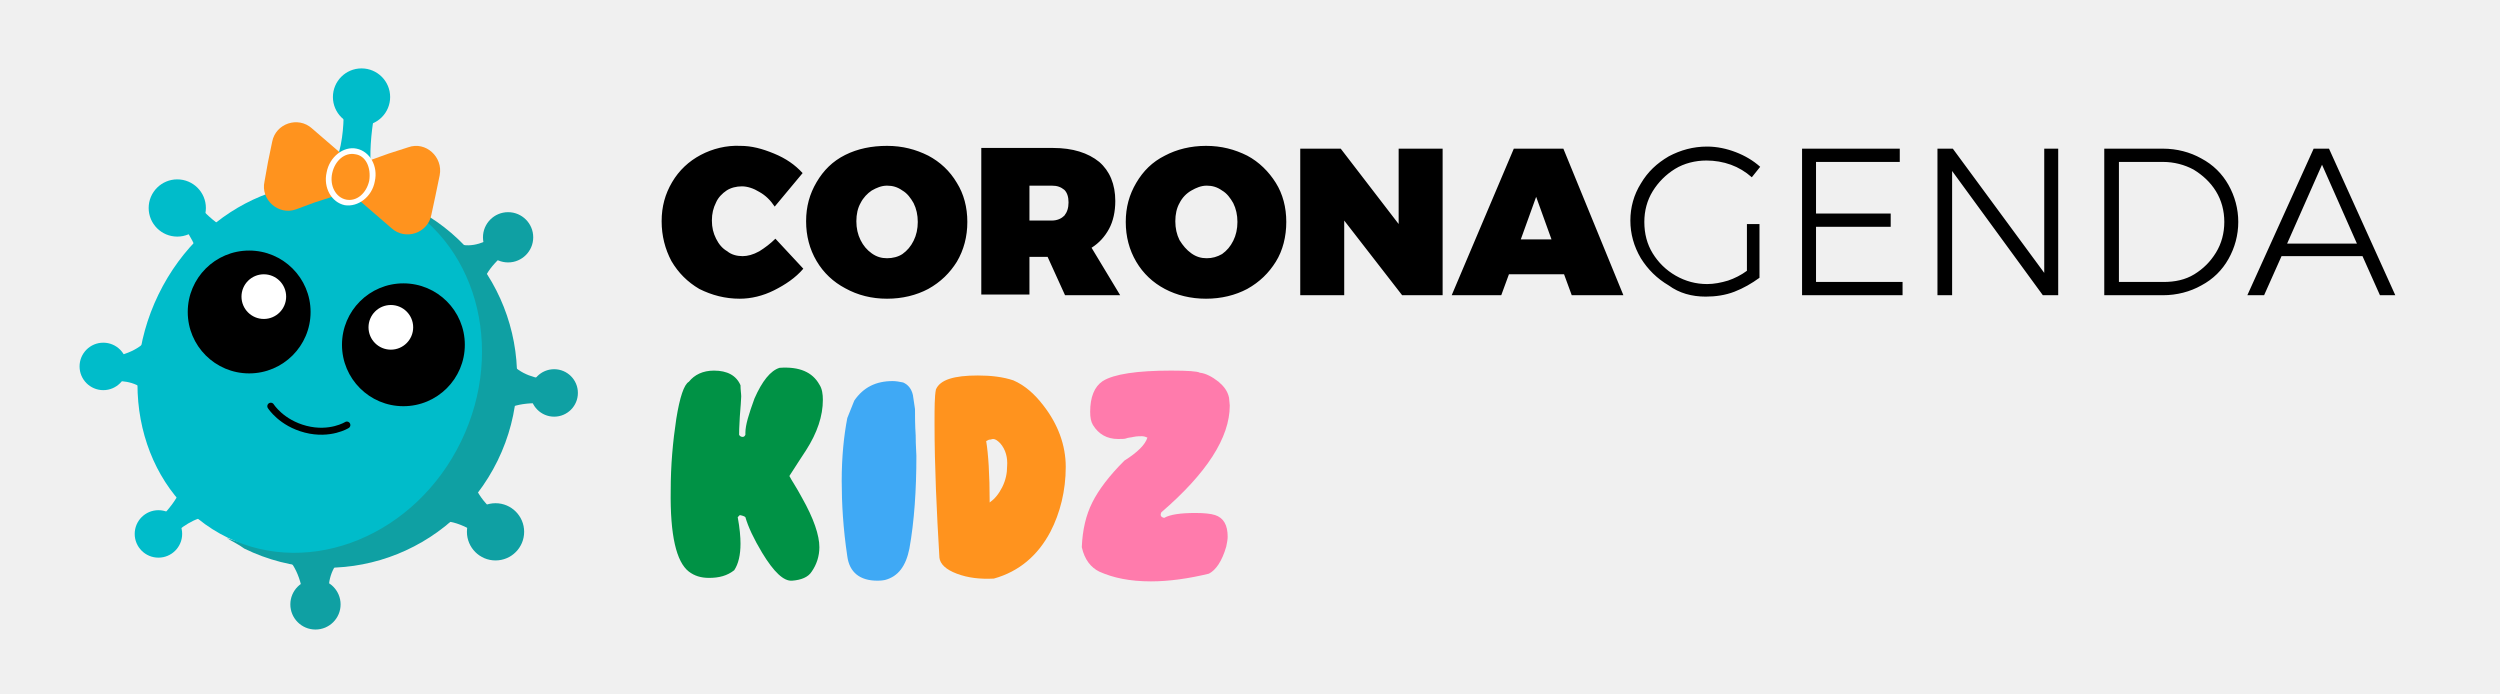
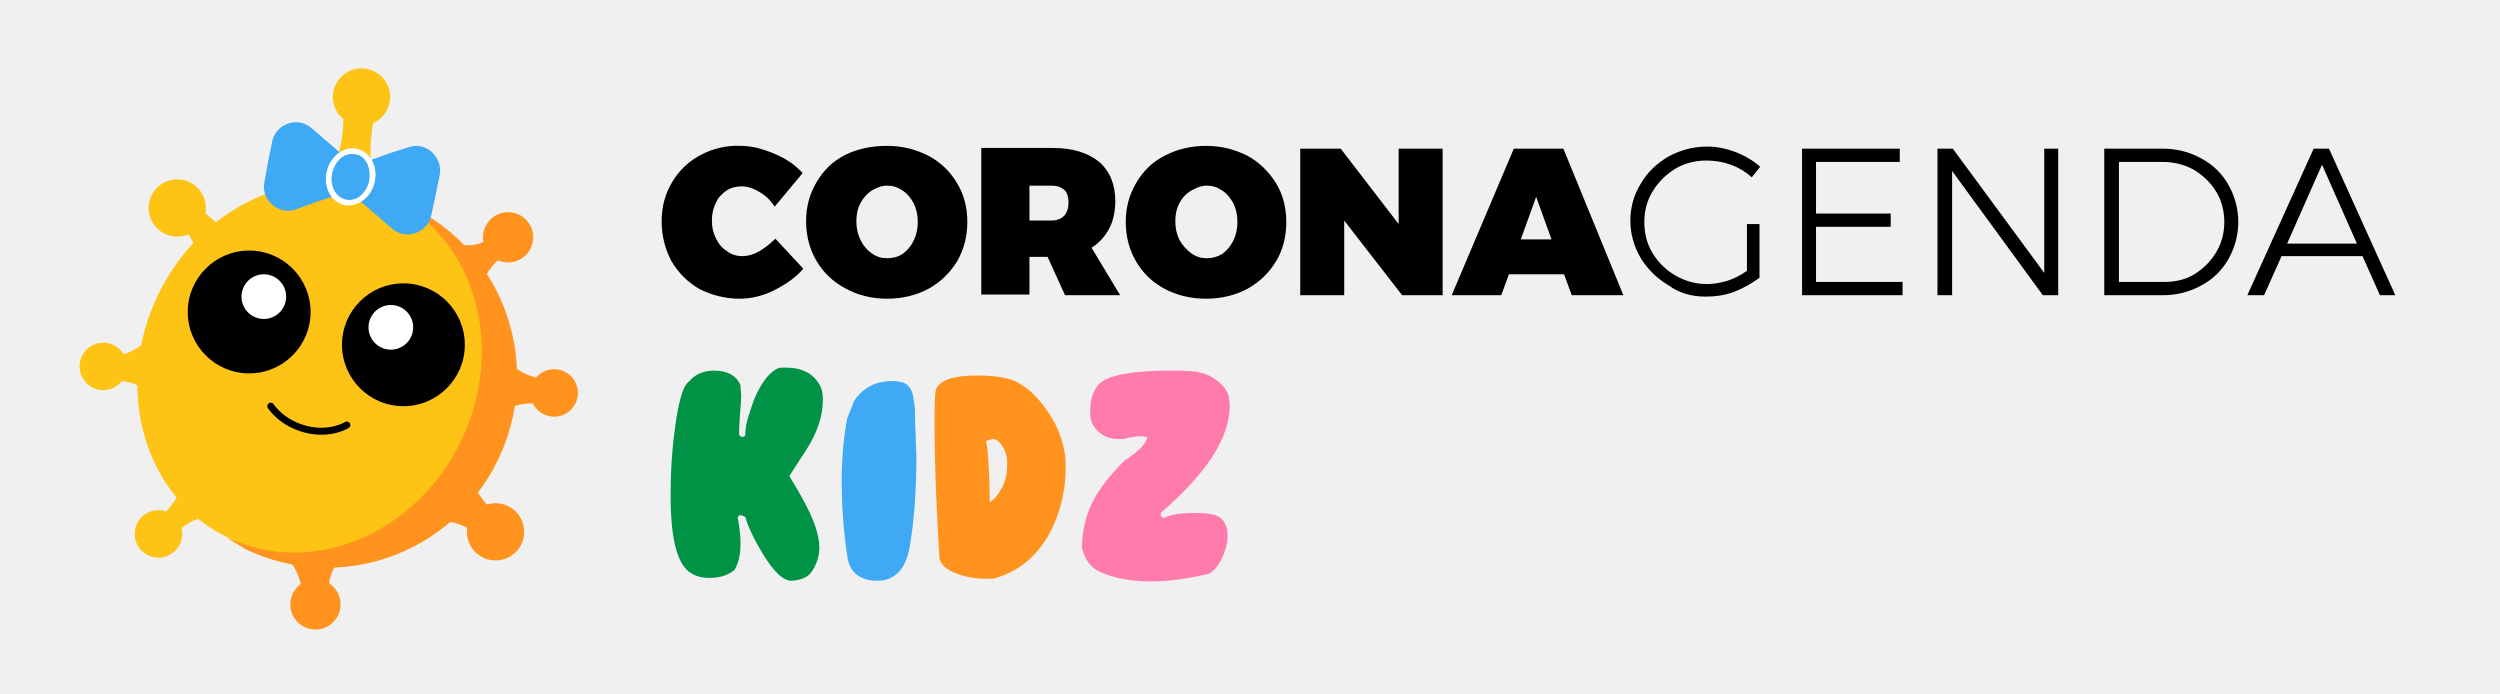
<svg xmlns="http://www.w3.org/2000/svg" version="1.1" id="Calque_1" x="0px" y="0px" viewBox="0 0 358.2 99.4" style="enable-background:new 0 0 358.2 99.4;" xml:space="preserve">
  <style type="text/css">
- 	.st0{fill:#0FA0A3;}
- 	.st1{fill:#00BCCA;}
- 	.st2{fill:#FFFFFF;}
- 	.st3{opacity:0.65;enable-background:new    ;}
- 	.st4{fill:#F42716;}
- 	.st5{fill:#F7E714;}
- 	.st6{opacity:0.19;}
- 	.st7{fill:#EF5EAD;}
- 	.st8{fill:#009245;}
- 	.st9{fill:#3FA9F5;}
- 	.st10{fill:#FF931E;}
- 	.st11{fill:#FF7BAC;}
- 	.st12{fill:none;stroke:#000000;stroke-linecap:round;stroke-miterlimit:10;}
- 	.st13{fill:#F7E714;stroke:#FFFFFF;stroke-width:4;stroke-miterlimit:10;}
+ 	.st0{fill:#FF931E;}
+ 	.st1{fill:#009245;}
+ 	.st2{fill:#3FA9F5;}
+ 	.st3{fill:#FF7BAC;}
+ 	.st4{fill:#FDC315;}
+ 	.st5{fill:#FFFFFF;}
+ 	.st6{fill:none;stroke:#000000;stroke-linecap:round;stroke-miterlimit:10;}
</style>
  <ellipse class="st0" cx="46.4" cy="54" rx="25" ry="26.5" />
  <g id="Group-2_1_" transform="translate(52.09919, 9)">
-     <path id="CORONAGENDA_1_" d="M53.9,33.8c1.6,0,3.3-0.4,4.9-1.2s3.1-1.8,4.2-3.1l0,0l-4-4.3c-0.7,0.7-1.5,1.3-2.3,1.8   c-0.9,0.5-1.7,0.7-2.4,0.7c-0.8,0-1.6-0.2-2.2-0.7c-0.7-0.4-1.2-1-1.6-1.8c-0.4-0.8-0.6-1.6-0.6-2.6s0.2-1.8,0.6-2.6   c0.3-0.7,0.9-1.3,1.5-1.7c0.6-0.4,1.4-0.6,2.2-0.6c0.8,0,1.7,0.3,2.5,0.8c0.9,0.5,1.6,1.2,2.2,2.1l0,0l4-4.8   c-1.1-1.2-2.4-2.1-4.1-2.8s-3.2-1.1-4.8-1.1c-2-0.1-4,0.4-5.7,1.3s-3.1,2.2-4.1,3.9s-1.5,3.5-1.5,5.6s0.5,4,1.4,5.7   c1,1.7,2.3,3,4,4C49.9,33.3,51.8,33.8,53.9,33.8z M75,33.8c2.2,0,4.2-0.5,5.9-1.4c1.8-1,3.1-2.3,4.1-3.9c1-1.7,1.5-3.6,1.5-5.7   s-0.5-4-1.5-5.6c-1-1.7-2.4-3-4.1-3.9c-1.8-0.9-3.7-1.4-5.9-1.4c-2.2,0-4.2,0.4-6,1.3c-1.8,0.9-3.1,2.2-4.1,3.9   c-1,1.7-1.5,3.5-1.5,5.6s0.5,4,1.5,5.7c1,1.7,2.4,3,4.1,3.9C70.8,33.3,72.8,33.8,75,33.8z M75,28c-0.8,0-1.5-0.2-2.2-0.7   c-0.7-0.5-1.2-1.1-1.6-1.9s-0.6-1.7-0.6-2.7s0.2-1.9,0.6-2.6c0.4-0.8,1-1.4,1.6-1.8c0.7-0.4,1.4-0.7,2.2-0.7c0.8,0,1.5,0.2,2.2,0.7   c0.7,0.4,1.2,1.1,1.6,1.8c0.4,0.8,0.6,1.7,0.6,2.7s-0.2,1.9-0.6,2.7c-0.4,0.8-0.9,1.4-1.6,1.9C76.6,27.8,75.8,28,75,28z M95.4,33.3   v-5.5H98l2.5,5.5h7.9l-4.1-6.8c1.1-0.7,1.9-1.6,2.5-2.7s0.9-2.5,0.9-4c0-2.4-0.8-4.3-2.3-5.6c-1.6-1.3-3.8-2-6.6-2l0,0H88.5v21h6.9   V33.3z M98.6,22.6h-3.2v-5h3.2c0.8,0,1.3,0.2,1.8,0.6c0.4,0.4,0.6,1,0.6,1.8c0,0.8-0.2,1.4-0.6,1.9C100,22.3,99.4,22.6,98.6,22.6   L98.6,22.6z M120.7,33.8c2.2,0,4.2-0.5,5.9-1.4c1.8-1,3.1-2.3,4.1-3.9s1.5-3.6,1.5-5.7s-0.5-4-1.5-5.6s-2.4-3-4.1-3.9   c-1.8-0.9-3.7-1.4-5.9-1.4c-2.2,0-4.2,0.5-5.9,1.4c-1.8,0.9-3.1,2.2-4.1,3.9s-1.5,3.5-1.5,5.6s0.5,4,1.5,5.7s2.4,3,4.1,3.9   C116.5,33.3,118.5,33.8,120.7,33.8z M120.8,28c-0.8,0-1.5-0.2-2.2-0.7s-1.2-1.1-1.7-1.9c-0.4-0.8-0.6-1.7-0.6-2.7s0.2-1.9,0.6-2.6   c0.4-0.8,1-1.4,1.7-1.8c0.7-0.4,1.4-0.7,2.2-0.7c0.8,0,1.5,0.2,2.2,0.7c0.7,0.4,1.2,1.1,1.6,1.8c0.4,0.8,0.6,1.7,0.6,2.7   s-0.2,1.9-0.6,2.7c-0.4,0.8-0.9,1.4-1.6,1.9C122.3,27.8,121.6,28,120.8,28z M140.5,33.3V22.6l8.3,10.7h5.8v-21h-6.3v10.8L140,12.3   h-5.8v21H140.5z M163,33.3l1.1-3h7.9l1.1,3h7.4l-8.6-21h-7.1l-8.9,21H163z M170.2,25.3h-4.4l2.2-6.1L170.2,25.3z M192.3,33.5   c1.4,0,2.8-0.2,4.1-0.7s2.5-1.2,3.6-2l0,0v-7.7h-1.8v6.7c-0.8,0.6-1.8,1.1-2.7,1.4c-1,0.3-2,0.5-3,0.5c-1.6,0-3.1-0.4-4.5-1.2   c-1.4-0.8-2.5-1.9-3.3-3.2c-0.8-1.3-1.2-2.8-1.2-4.5c0-1.6,0.4-3.1,1.2-4.4c0.8-1.3,1.9-2.4,3.2-3.2s2.9-1.2,4.5-1.2   c1.2,0,2.4,0.2,3.5,0.6c1.1,0.4,2.1,1,3,1.8l0,0l1.2-1.5c-1-0.9-2.2-1.6-3.5-2.1s-2.7-0.8-4.1-0.8c-2,0-3.8,0.5-5.5,1.4   c-1.7,1-3,2.2-4,3.9c-1,1.6-1.5,3.4-1.5,5.3s0.5,3.7,1.5,5.4c1,1.6,2.3,2.9,4,3.9C188.5,33,190.3,33.5,192.3,33.5z M220.5,33.3   v-1.9h-12.4v-7.9h10.7v-1.9h-10.7v-7.4h12v-1.9h-14v21H220.5z M227.6,33.3V15.5l13,17.8h2.2v-21h-2v17.8l-13.1-17.8h-2.2v21H227.6z    M257.8,33.3c2,0,3.9-0.5,5.5-1.4c1.7-0.9,3-2.2,3.9-3.8s1.4-3.4,1.4-5.3s-0.5-3.7-1.4-5.3s-2.2-2.9-3.9-3.8   c-1.6-0.9-3.5-1.4-5.5-1.4l0,0h-8.4v21H257.8z M257.9,31.4h-6.4V14.2h6.3c1.6,0,3.1,0.4,4.4,1.1c1.3,0.8,2.4,1.8,3.2,3.1   c0.8,1.3,1.2,2.8,1.2,4.4s-0.4,3.1-1.2,4.4c-0.8,1.3-1.8,2.3-3.1,3.1C261,31.1,259.5,31.4,257.9,31.4L257.9,31.4z M272.3,33.3   l2.5-5.6h11.6l2.5,5.6h2.2l-9.5-21h-2.2l-9.5,21H272.3z M285.6,25.9h-10l5-11.3L285.6,25.9z" />
+     <path id="CORONAGENDA_1_" d="M53.9,33.8c1.6,0,3.3-0.4,4.9-1.2s3.1-1.8,4.2-3.1l0,0l-4-4.3c-0.7,0.7-1.5,1.3-2.3,1.8   c-0.9,0.5-1.7,0.7-2.4,0.7c-0.8,0-1.6-0.2-2.2-0.7c-0.7-0.4-1.2-1-1.6-1.8c-0.4-0.8-0.6-1.6-0.6-2.6s0.2-1.8,0.6-2.6   c0.3-0.7,0.9-1.3,1.5-1.7c0.6-0.4,1.4-0.6,2.2-0.6s1.7,0.3,2.5,0.8c0.9,0.5,1.6,1.2,2.2,2.1l0,0l4-4.8c-1.1-1.2-2.4-2.1-4.1-2.8   s-3.2-1.1-4.8-1.1c-2-0.1-4,0.4-5.7,1.3s-3.1,2.2-4.1,3.9s-1.5,3.5-1.5,5.6s0.5,4,1.4,5.7c1,1.7,2.3,3,4,4   C49.9,33.3,51.8,33.8,53.9,33.8z M75,33.8c2.2,0,4.2-0.5,5.9-1.4c1.8-1,3.1-2.3,4.1-3.9c1-1.7,1.5-3.6,1.5-5.7s-0.5-4-1.5-5.6   c-1-1.7-2.4-3-4.1-3.9c-1.8-0.9-3.7-1.4-5.9-1.4c-2.2,0-4.2,0.4-6,1.3c-1.8,0.9-3.1,2.2-4.1,3.9s-1.5,3.5-1.5,5.6s0.5,4,1.5,5.7   s2.4,3,4.1,3.9C70.8,33.3,72.8,33.8,75,33.8z M75,28c-0.8,0-1.5-0.2-2.2-0.7s-1.2-1.1-1.6-1.9s-0.6-1.7-0.6-2.7s0.2-1.9,0.6-2.6   c0.4-0.8,1-1.4,1.6-1.8c0.7-0.4,1.4-0.7,2.2-0.7c0.8,0,1.5,0.2,2.2,0.7c0.7,0.4,1.2,1.1,1.6,1.8c0.4,0.8,0.6,1.7,0.6,2.7   s-0.2,1.9-0.6,2.7c-0.4,0.8-0.9,1.4-1.6,1.9C76.6,27.8,75.8,28,75,28z M95.4,33.3v-5.5H98l2.5,5.5h7.9l-4.1-6.8   c1.1-0.7,1.9-1.6,2.5-2.7s0.9-2.5,0.9-4c0-2.4-0.8-4.3-2.3-5.6c-1.6-1.3-3.8-2-6.6-2l0,0H88.5v21h6.9V33.3z M98.6,22.6h-3.2v-5h3.2   c0.8,0,1.3,0.2,1.8,0.6c0.4,0.4,0.6,1,0.6,1.8s-0.2,1.4-0.6,1.9C100,22.3,99.4,22.6,98.6,22.6L98.6,22.6z M120.7,33.8   c2.2,0,4.2-0.5,5.9-1.4c1.8-1,3.1-2.3,4.1-3.9s1.5-3.6,1.5-5.7s-0.5-4-1.5-5.6s-2.4-3-4.1-3.9c-1.8-0.9-3.7-1.4-5.9-1.4   c-2.2,0-4.2,0.5-5.9,1.4c-1.8,0.9-3.1,2.2-4.1,3.9s-1.5,3.5-1.5,5.6s0.5,4,1.5,5.7s2.4,3,4.1,3.9C116.5,33.3,118.5,33.8,120.7,33.8   z M120.8,28c-0.8,0-1.5-0.2-2.2-0.7s-1.2-1.1-1.7-1.9c-0.4-0.8-0.6-1.7-0.6-2.7s0.2-1.9,0.6-2.6c0.4-0.8,1-1.4,1.7-1.8   s1.4-0.7,2.2-0.7c0.8,0,1.5,0.2,2.2,0.7c0.7,0.4,1.2,1.1,1.6,1.8c0.4,0.8,0.6,1.7,0.6,2.7s-0.2,1.9-0.6,2.7   c-0.4,0.8-0.9,1.4-1.6,1.9C122.3,27.8,121.6,28,120.8,28z M140.5,33.3V22.6l8.3,10.7h5.8v-21h-6.3v10.8L140,12.3h-5.8v21H140.5z    M163,33.3l1.1-3h7.9l1.1,3h7.4l-8.6-21h-7.1l-8.9,21H163z M170.2,25.3h-4.4l2.2-6.1L170.2,25.3z M192.3,33.5   c1.4,0,2.8-0.2,4.1-0.7s2.5-1.2,3.6-2l0,0v-7.7h-1.8v6.7c-0.8,0.6-1.8,1.1-2.7,1.4c-1,0.3-2,0.5-3,0.5c-1.6,0-3.1-0.4-4.5-1.2   c-1.4-0.8-2.5-1.9-3.3-3.2c-0.8-1.3-1.2-2.8-1.2-4.5c0-1.6,0.4-3.1,1.2-4.4s1.9-2.4,3.2-3.2s2.9-1.2,4.5-1.2c1.2,0,2.4,0.2,3.5,0.6   c1.1,0.4,2.1,1,3,1.8l0,0l1.2-1.5c-1-0.9-2.2-1.6-3.5-2.1s-2.7-0.8-4.1-0.8c-2,0-3.8,0.5-5.5,1.4c-1.7,1-3,2.2-4,3.9   c-1,1.6-1.5,3.4-1.5,5.3s0.5,3.7,1.5,5.4c1,1.6,2.3,2.9,4,3.9C188.5,33,190.3,33.5,192.3,33.5z M220.5,33.3v-1.9h-12.4v-7.9h10.7   v-1.9h-10.7v-7.4h12v-1.9h-14v21C206.1,33.3,220.5,33.3,220.5,33.3z M227.6,33.3V15.5l13,17.8h2.2v-21h-2v17.8l-13.1-17.8h-2.2v21   H227.6z M257.8,33.3c2,0,3.9-0.5,5.5-1.4c1.7-0.9,3-2.2,3.9-3.8s1.4-3.4,1.4-5.3s-0.5-3.7-1.4-5.3s-2.2-2.9-3.9-3.8   c-1.6-0.9-3.5-1.4-5.5-1.4l0,0h-8.4v21H257.8z M257.9,31.4h-6.4V14.2h6.3c1.6,0,3.1,0.4,4.4,1.1c1.3,0.8,2.4,1.8,3.2,3.1   c0.8,1.3,1.2,2.8,1.2,4.4s-0.4,3.1-1.2,4.4c-0.8,1.3-1.8,2.3-3.1,3.1C261,31.1,259.5,31.4,257.9,31.4L257.9,31.4z M272.3,33.3   l2.5-5.6h11.6l2.5,5.6h2.2l-9.5-21h-2.2l-9.5,21H272.3z M285.6,25.9h-10l5-11.3L285.6,25.9z" />
  </g>
-   <path class="st8" d="M98.7,54.7L98.7,54.7c0.8-1,2-1.6,3.6-1.6c1.9,0,3.2,0.7,3.8,2.1c0,0.7,0.1,1.2,0.1,1.6c0,0.5-0.1,1.5-0.2,2.9  c-0.1,1.5-0.1,2.3-0.1,2.6c0.1,0.2,0.3,0.3,0.5,0.3c0.2,0,0.3-0.1,0.4-0.3c0,0,0-0.1,0-0.3c0-1.1,0.5-2.7,1.3-4.9  c1.1-2.5,2.3-4,3.6-4.4c2.8-0.2,4.7,0.6,5.7,2.4c0.4,0.6,0.5,1.4,0.5,2.2c0,2.3-0.8,4.7-2.4,7.2c-0.5,0.8-1.4,2.1-2.4,3.7  c0.3,0.6,1,1.6,1.8,3.1c1.7,3,2.5,5.4,2.5,7.1c0,1.3-0.4,2.5-1.1,3.5c-0.5,0.8-1.5,1.2-2.8,1.3c-1.2,0.1-2.6-1.2-4.3-4  c-1.2-2-2-3.7-2.4-5.1c-0.1-0.1-0.3-0.2-0.8-0.3l-0.3,0.3c0.3,1.6,0.4,2.9,0.4,3.8c0,1.6-0.3,2.9-0.9,3.8c-1,0.8-2.2,1.1-3.6,1.1  c-1.2,0-2.1-0.3-2.9-0.9c-1.8-1.4-2.7-5.2-2.6-11.7c0-3.5,0.3-6.9,0.8-10.2C97.4,56.9,98,55.1,98.7,54.7z" />
-   <path class="st9" d="M131.1,58.6c0,1,0,2.3,0.1,3.8c0,1.5,0.1,2.4,0.1,2.9c0,4.9-0.3,9.4-1,13.3c-0.5,2.5-1.6,4-3.5,4.5  c-0.5,0.1-0.9,0.1-1.1,0.1c-2.5,0-4-1.2-4.3-3.5c-0.6-4-0.8-7.6-0.8-10.8c0-3.4,0.3-6.4,0.8-9l1-2.5c1.3-1.9,3.1-2.8,5.5-2.8  c0.5,0,1,0.1,1.5,0.2c0.7,0.3,1.2,0.9,1.4,1.8L131.1,58.6z" />
-   <path class="st10" d="M152.7,66.9c0,3.4-0.8,6.6-2.2,9.3c-1.8,3.4-4.5,5.7-8.1,6.7c-2,0.1-3.7-0.1-5.3-0.7c-1.6-0.6-2.4-1.4-2.5-2.3  c-0.4-6.7-0.7-13.1-0.7-19.2c0-2.3,0-3.9,0.2-4.9c0.6-1.4,2.6-2,6-2c1.9,0,3.6,0.2,5.1,0.7c1.6,0.7,3,1.9,4.3,3.6  C151.6,60.8,152.7,63.8,152.7,66.9z M143.3,63.5c-0.4-0.4-0.7-0.6-1-0.6c-0.2,0-0.3,0.1-0.6,0.1c-0.2,0.1-0.4,0.2-0.4,0.2  c0.3,1.8,0.5,4.7,0.5,8.8c0.7-0.5,1.3-1.2,1.8-2.2s0.7-2,0.7-3C144.4,65.6,144.1,64.4,143.3,63.5z" />
-   <path class="st11" d="M176.1,57l0.1,1.1c0,4.6-3.3,9.7-9.8,15.3c-0.2,0.4-0.1,0.7,0.4,0.8c0.9-0.5,2.4-0.7,4.5-0.7  c1.2,0,2.2,0.1,2.8,0.3c1.2,0.4,1.8,1.4,1.8,3.1c0,0.4-0.1,0.9-0.2,1.4c-0.6,2.1-1.5,3.4-2.5,3.9c-2.9,0.7-5.7,1.1-8.3,1.1  c-3,0-5.4-0.5-7.4-1.4c-1.2-0.6-2.1-1.7-2.5-3.5c0.1-2.5,0.6-4.6,1.5-6.4s2.4-3.8,4.6-6c1.9-1.2,3-2.3,3.3-3.3  c-0.2-0.1-0.5-0.2-0.8-0.2c-0.3,0-0.7,0-1.2,0.1c-0.4,0.1-0.8,0.1-1,0.2c-0.2,0.1-0.7,0.1-1.2,0.1c-1.6,0-2.8-0.7-3.6-2  c-0.3-0.5-0.4-1.1-0.4-1.9c0-2.1,0.6-3.6,1.8-4.4c1.6-1,4.9-1.5,9.8-1.5c2.4,0,3.8,0.1,4.1,0.3c0.9,0.1,1.8,0.6,2.7,1.3  C175.3,55.3,175.9,56,176.1,57L176.1,57z" />
+   <path class="st1" d="M98.7,54.7L98.7,54.7c0.8-1,2-1.6,3.6-1.6c1.9,0,3.2,0.7,3.8,2.1c0,0.7,0.1,1.2,0.1,1.6c0,0.5-0.1,1.5-0.2,2.9  c-0.1,1.5-0.1,2.3-0.1,2.6c0.1,0.2,0.3,0.3,0.5,0.3s0.3-0.1,0.4-0.3c0,0,0-0.1,0-0.3c0-1.1,0.5-2.7,1.3-4.9c1.1-2.5,2.3-4,3.6-4.4  c2.8-0.2,4.7,0.6,5.7,2.4c0.4,0.6,0.5,1.4,0.5,2.2c0,2.3-0.8,4.7-2.4,7.2c-0.5,0.8-1.4,2.1-2.4,3.7c0.3,0.6,1,1.6,1.8,3.1  c1.7,3,2.5,5.4,2.5,7.1c0,1.3-0.4,2.5-1.1,3.5c-0.5,0.8-1.5,1.2-2.8,1.3c-1.2,0.1-2.6-1.2-4.3-4c-1.2-2-2-3.7-2.4-5.1  c-0.1-0.1-0.3-0.2-0.8-0.3l-0.3,0.3c0.3,1.6,0.4,2.9,0.4,3.8c0,1.6-0.3,2.9-0.9,3.8c-1,0.8-2.2,1.1-3.6,1.1c-1.2,0-2.1-0.3-2.9-0.9  c-1.8-1.4-2.7-5.2-2.6-11.7c0-3.5,0.3-6.9,0.8-10.2C97.4,56.9,98,55.1,98.7,54.7z" />
+   <path class="st2" d="M131.1,58.6c0,1,0,2.3,0.1,3.8c0,1.5,0.1,2.4,0.1,2.9c0,4.9-0.3,9.4-1,13.3c-0.5,2.5-1.6,4-3.5,4.5  c-0.5,0.1-0.9,0.1-1.1,0.1c-2.5,0-4-1.2-4.3-3.5c-0.6-4-0.8-7.6-0.8-10.8c0-3.4,0.3-6.4,0.8-9l1-2.5c1.3-1.9,3.1-2.8,5.5-2.8  c0.5,0,1,0.1,1.5,0.2c0.7,0.3,1.2,0.9,1.4,1.8L131.1,58.6z" />
+   <path class="st0" d="M152.7,66.9c0,3.4-0.8,6.6-2.2,9.3c-1.8,3.4-4.5,5.7-8.1,6.7c-2,0.1-3.7-0.1-5.3-0.7s-2.4-1.4-2.5-2.3  c-0.4-6.7-0.7-13.1-0.7-19.2c0-2.3,0-3.9,0.2-4.9c0.6-1.4,2.6-2,6-2c1.9,0,3.6,0.2,5.1,0.7c1.6,0.7,3,1.9,4.3,3.6  C151.6,60.8,152.7,63.8,152.7,66.9z M143.3,63.5c-0.4-0.4-0.7-0.6-1-0.6c-0.2,0-0.3,0.1-0.6,0.1c-0.2,0.1-0.4,0.2-0.4,0.2  c0.3,1.8,0.5,4.7,0.5,8.8c0.7-0.5,1.3-1.2,1.8-2.2s0.7-2,0.7-3C144.4,65.6,144.1,64.4,143.3,63.5z" />
+   <path class="st3" d="M176.1,57l0.1,1.1c0,4.6-3.3,9.7-9.8,15.3c-0.2,0.4-0.1,0.7,0.4,0.8c0.9-0.5,2.4-0.7,4.5-0.7  c1.2,0,2.2,0.1,2.8,0.3c1.2,0.4,1.8,1.4,1.8,3.1c0,0.4-0.1,0.9-0.2,1.4c-0.6,2.1-1.5,3.4-2.5,3.9c-2.9,0.7-5.7,1.1-8.3,1.1  c-3,0-5.4-0.5-7.4-1.4c-1.2-0.6-2.1-1.7-2.5-3.5c0.1-2.5,0.6-4.6,1.5-6.4s2.4-3.8,4.6-6c1.9-1.2,3-2.3,3.3-3.3  c-0.2-0.1-0.5-0.2-0.8-0.2s-0.7,0-1.2,0.1c-0.4,0.1-0.8,0.1-1,0.2c-0.2,0.1-0.7,0.1-1.2,0.1c-1.6,0-2.8-0.7-3.6-2  c-0.3-0.5-0.4-1.1-0.4-1.9c0-2.1,0.6-3.6,1.8-4.4c1.6-1,4.9-1.5,9.8-1.5c2.4,0,3.8,0.1,4.1,0.3c0.9,0.1,1.8,0.6,2.7,1.3  C175.3,55.3,175.9,56,176.1,57L176.1,57z" />
  <g>
    <path class="st0" d="M47.6,88.6c0,0-2.3-7,2.5-9.3l-11.5-0.6c0,0,4.9-0.1,5.1,9.7C45.2,88.4,47.6,88.6,47.6,88.6z" />
    <circle class="st0" cx="45.2" cy="86.6" r="3.6" />
    <path class="st0" d="M58.9,29.6c-0.9-0.4-1.9-0.8-2.7-1.2c11.6,7.3,16.2,22.2,10.1,34.9C60,75.9,45.4,81.7,32.5,77.1   c0.8,0.5,1.7,0.9,2.5,1.5c13.5,6.6,29.7,0.9,36.3-12.6S72.4,36.2,58.9,29.6z" />
-     <ellipse transform="matrix(0.4364 -0.8997 0.8997 0.4364 -22.4105 69.6792)" class="st1" cx="44.4" cy="52.7" rx="27" ry="24.1" />
-     <path class="st1" d="M49.2,15.3c0,0,0.8,10.4-5.5,12.9L57,30.4c0,0-5.8-0.4-3.3-14.4C52,15.9,49.2,15.3,49.2,15.3z" />
-     <circle class="st1" cx="51.8" cy="13.9" r="4.1" />
+     <ellipse transform="matrix(0.4364 -0.8997 0.8997 0.4364 -22.4326 69.6484)" class="st4" cx="44.4" cy="52.7" rx="27" ry="24.1" />
+     <path class="st4" d="M49.2,15.3c0,0,0.8,10.4-5.5,12.9L57,30.4c0,0-5.8-0.4-3.3-14.4C52,15.9,49.2,15.3,49.2,15.3z" />
+     <circle class="st4" cx="51.8" cy="13.9" r="4.1" />
    <path class="st0" d="M73.6,31.7c0,0-4.8,5.1-8.7,2.9l4.5,8c0,0-2.3-3.2,5.8-8.3C74.5,33.4,73.6,31.7,73.6,31.7z" />
    <circle class="st0" cx="72.8" cy="34" r="3.6" />
    <path class="st0" d="M81.1,54.4c0,0-7.2,0.9-8.9-4.2l-1.6,11c0,0,0.2-4.7,10-3.1C80.6,56.7,81.1,54.4,81.1,54.4z" />
    <circle class="st0" cx="79.4" cy="56.3" r="3.4" />
    <path class="st0" d="M74.3,75.8c0,0-7.6-3.7-7-10.2l-6.6,10.5c0,0,2.4-4.8,11.4,3.2C72.9,77.8,74.3,75.8,74.3,75.8z" />
    <circle class="st0" cx="71" cy="76.2" r="4.1" />
-     <path class="st1" d="M23.3,29.3c0,0,6.9,5.5,5,11.3l8.8-7.6c0,0-3.5,3.6-10.9-6.2C25.2,27.8,23.3,29.3,23.3,29.3z" />
-     <circle class="st1" cx="25.4" cy="29.8" r="4.1" />
-     <path class="st1" d="M22.8,78.8c0,0,4.5-6.1,9-4.6l-6-7.7c0,0,2.9,3.1-5,9.7C21.7,77.1,22.8,78.8,22.8,78.8z" />
-     <circle class="st1" cx="22.7" cy="76.5" r="3.4" />
-     <path class="st1" d="M13,55.2c0,0,6.7-2.4,8.9,2.3L22,46.3c0,0,0.3,4.8-8.9,5.2C13.1,53,13,55.2,13,55.2z" />
-     <circle class="st1" cx="14.8" cy="52.5" r="3.4" />
+     <path class="st4" d="M23.3,29.3c0,0,6.9,5.5,5,11.3l8.8-7.6c0,0-3.5,3.6-10.9-6.2C25.2,27.8,23.3,29.3,23.3,29.3z" />
+     <circle class="st4" cx="25.4" cy="29.8" r="4.1" />
+     <path class="st4" d="M22.8,78.8c0,0,4.5-6.1,9-4.6l-6-7.7c0,0,2.9,3.1-5,9.7C21.7,77.1,22.8,78.8,22.8,78.8z" />
+     <circle class="st4" cx="22.7" cy="76.5" r="3.4" />
+     <path class="st4" d="M13,55.2c0,0,6.7-2.4,8.9,2.3L22,46.3c0,0,0.3,4.8-8.9,5.2C13.1,53,13,55.2,13,55.2z" />
+     <circle class="st4" cx="14.8" cy="52.5" r="3.4" />
  </g>
  <g>
    <circle cx="35.7" cy="44.7" r="8.8" />
-     <circle class="st2" cx="37.8" cy="42.5" r="3.2" />
+     <circle class="st5" cx="37.8" cy="42.5" r="3.2" />
  </g>
  <g>
    <circle cx="57.8" cy="49.4" r="8.8" />
-     <circle class="st2" cx="56" cy="46.9" r="3.2" />
+     <circle class="st5" cx="56" cy="46.9" r="3.2" />
  </g>
-   <path class="st12" d="M38.8,58.2c0,0,1.5,2.4,5,3.3c3.5,0.9,5.9-0.6,5.9-0.6" />
+   <path class="st6" d="M38.8,58.2c0,0,1.5,2.4,5,3.3c3.5,0.9,5.9-0.6,5.9-0.6" />
  <g>
-     <path class="st10" d="M38.4,23.2l0.6-2.9c0.5-2.6,3.7-3.7,5.7-1.9l2.2,1.9l2.2,1.9c2,1.8,1.4,5.1-1.2,5.9l-2.8,0.9L42.4,30   c-2.5,0.9-5.1-1.4-4.5-4L38.4,23.2z" />
-     <path class="st10" d="M62.4,28l0.6-2.9c0.5-2.6-2-4.9-4.5-4L55.7,22L52.9,23c-2.5,0.9-3.2,4.2-1.2,5.9l2.2,1.9l2.2,1.9   c2,1.8,5.2,0.7,5.7-1.9L62.4,28z" />
-     <ellipse transform="matrix(0.1958 -0.9807 0.9807 0.1958 15.5982 69.6262)" class="st10" cx="50.2" cy="25.3" rx="3.7" ry="3.1" />
-     <path class="st2" d="M49.4,29.4c-1.9-0.4-3.1-2.5-2.6-4.7c0.4-2.2,2.4-3.8,4.3-3.4s3.1,2.5,2.6,4.7C53.3,28.2,51.3,29.7,49.4,29.4z    M50.9,22.1c-1.5-0.3-2.9,0.9-3.3,2.7c-0.4,1.8,0.5,3.5,2,3.8c1.5,0.3,2.9-0.9,3.3-2.7C53.2,24,52.4,22.3,50.9,22.1z" />
+     <path class="st2" d="M38.4,23.2l0.6-2.9c0.5-2.6,3.7-3.7,5.7-1.9l2.2,1.9l2.2,1.9c2,1.8,1.4,5.1-1.2,5.9L45.1,29l-2.7,1   c-2.5,0.9-5.1-1.4-4.5-4L38.4,23.2z" />
+     <path class="st2" d="M62.4,28l0.6-2.9c0.5-2.6-2-4.9-4.5-4L55.7,22l-2.8,1c-2.5,0.9-3.2,4.2-1.2,5.9l2.2,1.9l2.2,1.9   c2,1.8,5.2,0.7,5.7-1.9L62.4,28z" />
+     <ellipse transform="matrix(0.1958 -0.9806 0.9806 0.1958 15.5446 69.6525)" class="st2" cx="50.2" cy="25.3" rx="3.7" ry="3.1" />
+     <path class="st5" d="M49.4,29.4c-1.9-0.4-3.1-2.5-2.6-4.7c0.4-2.2,2.4-3.8,4.3-3.4s3.1,2.5,2.6,4.7C53.3,28.2,51.3,29.7,49.4,29.4z    M50.9,22.1c-1.5-0.3-2.9,0.9-3.3,2.7c-0.4,1.8,0.5,3.5,2,3.8s2.9-0.9,3.3-2.7C53.2,24,52.4,22.3,50.9,22.1z" />
  </g>
</svg>
